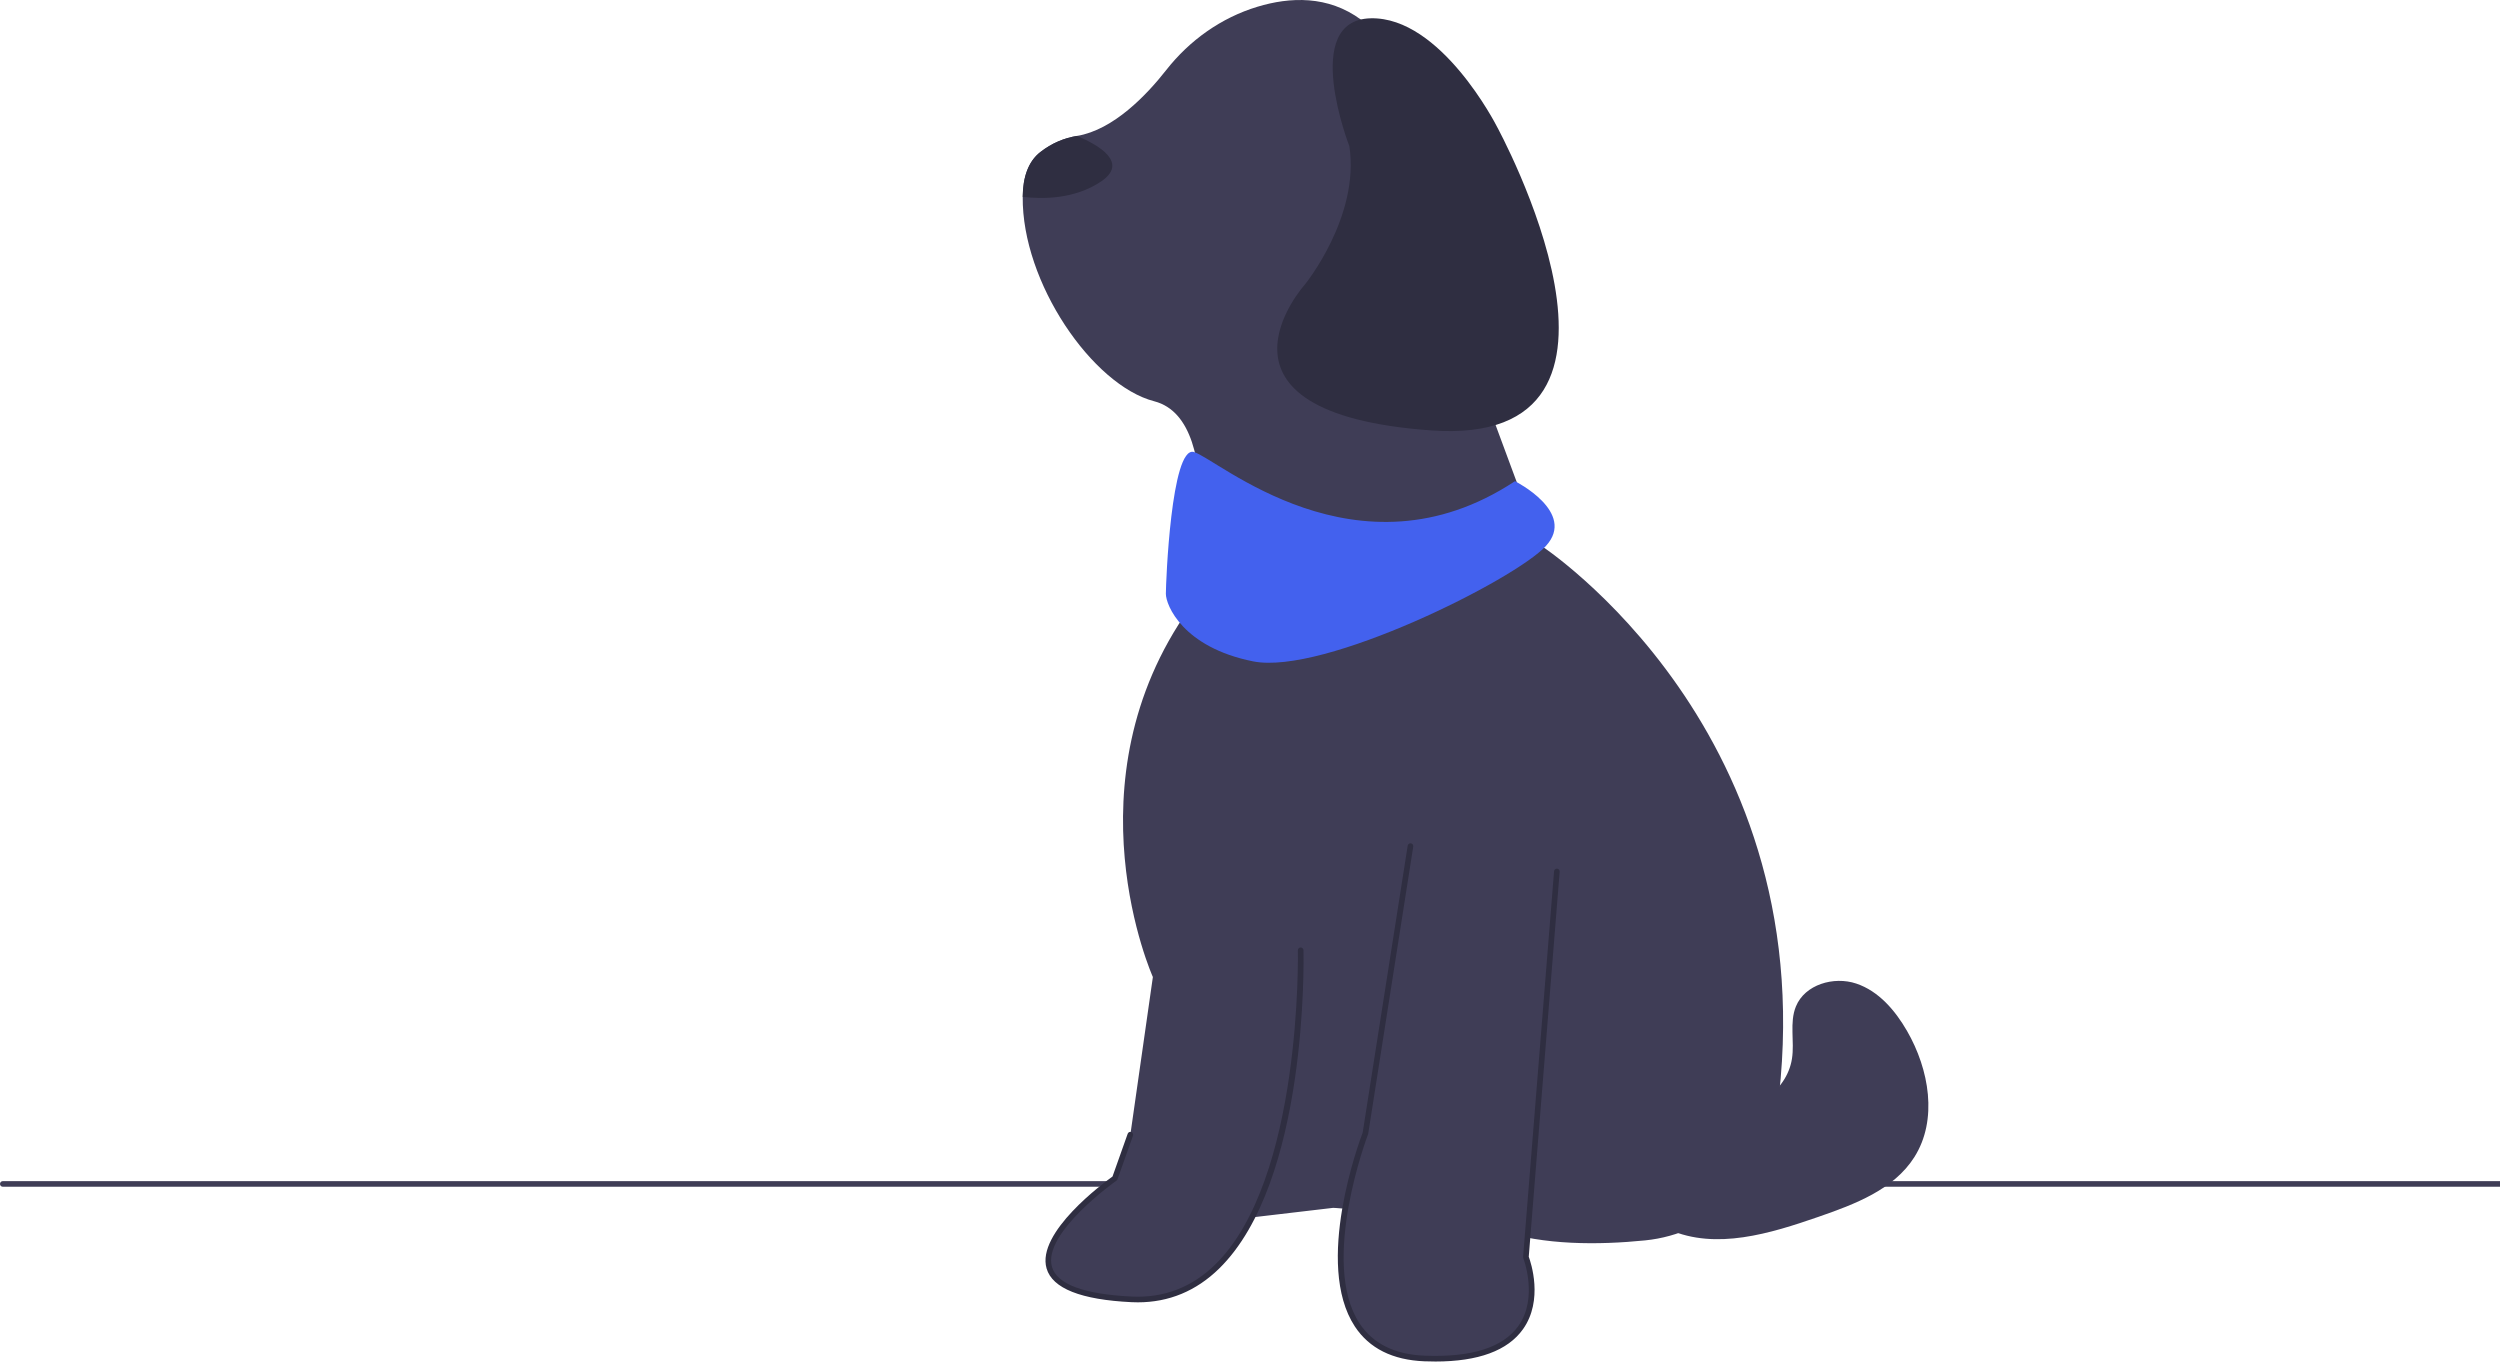
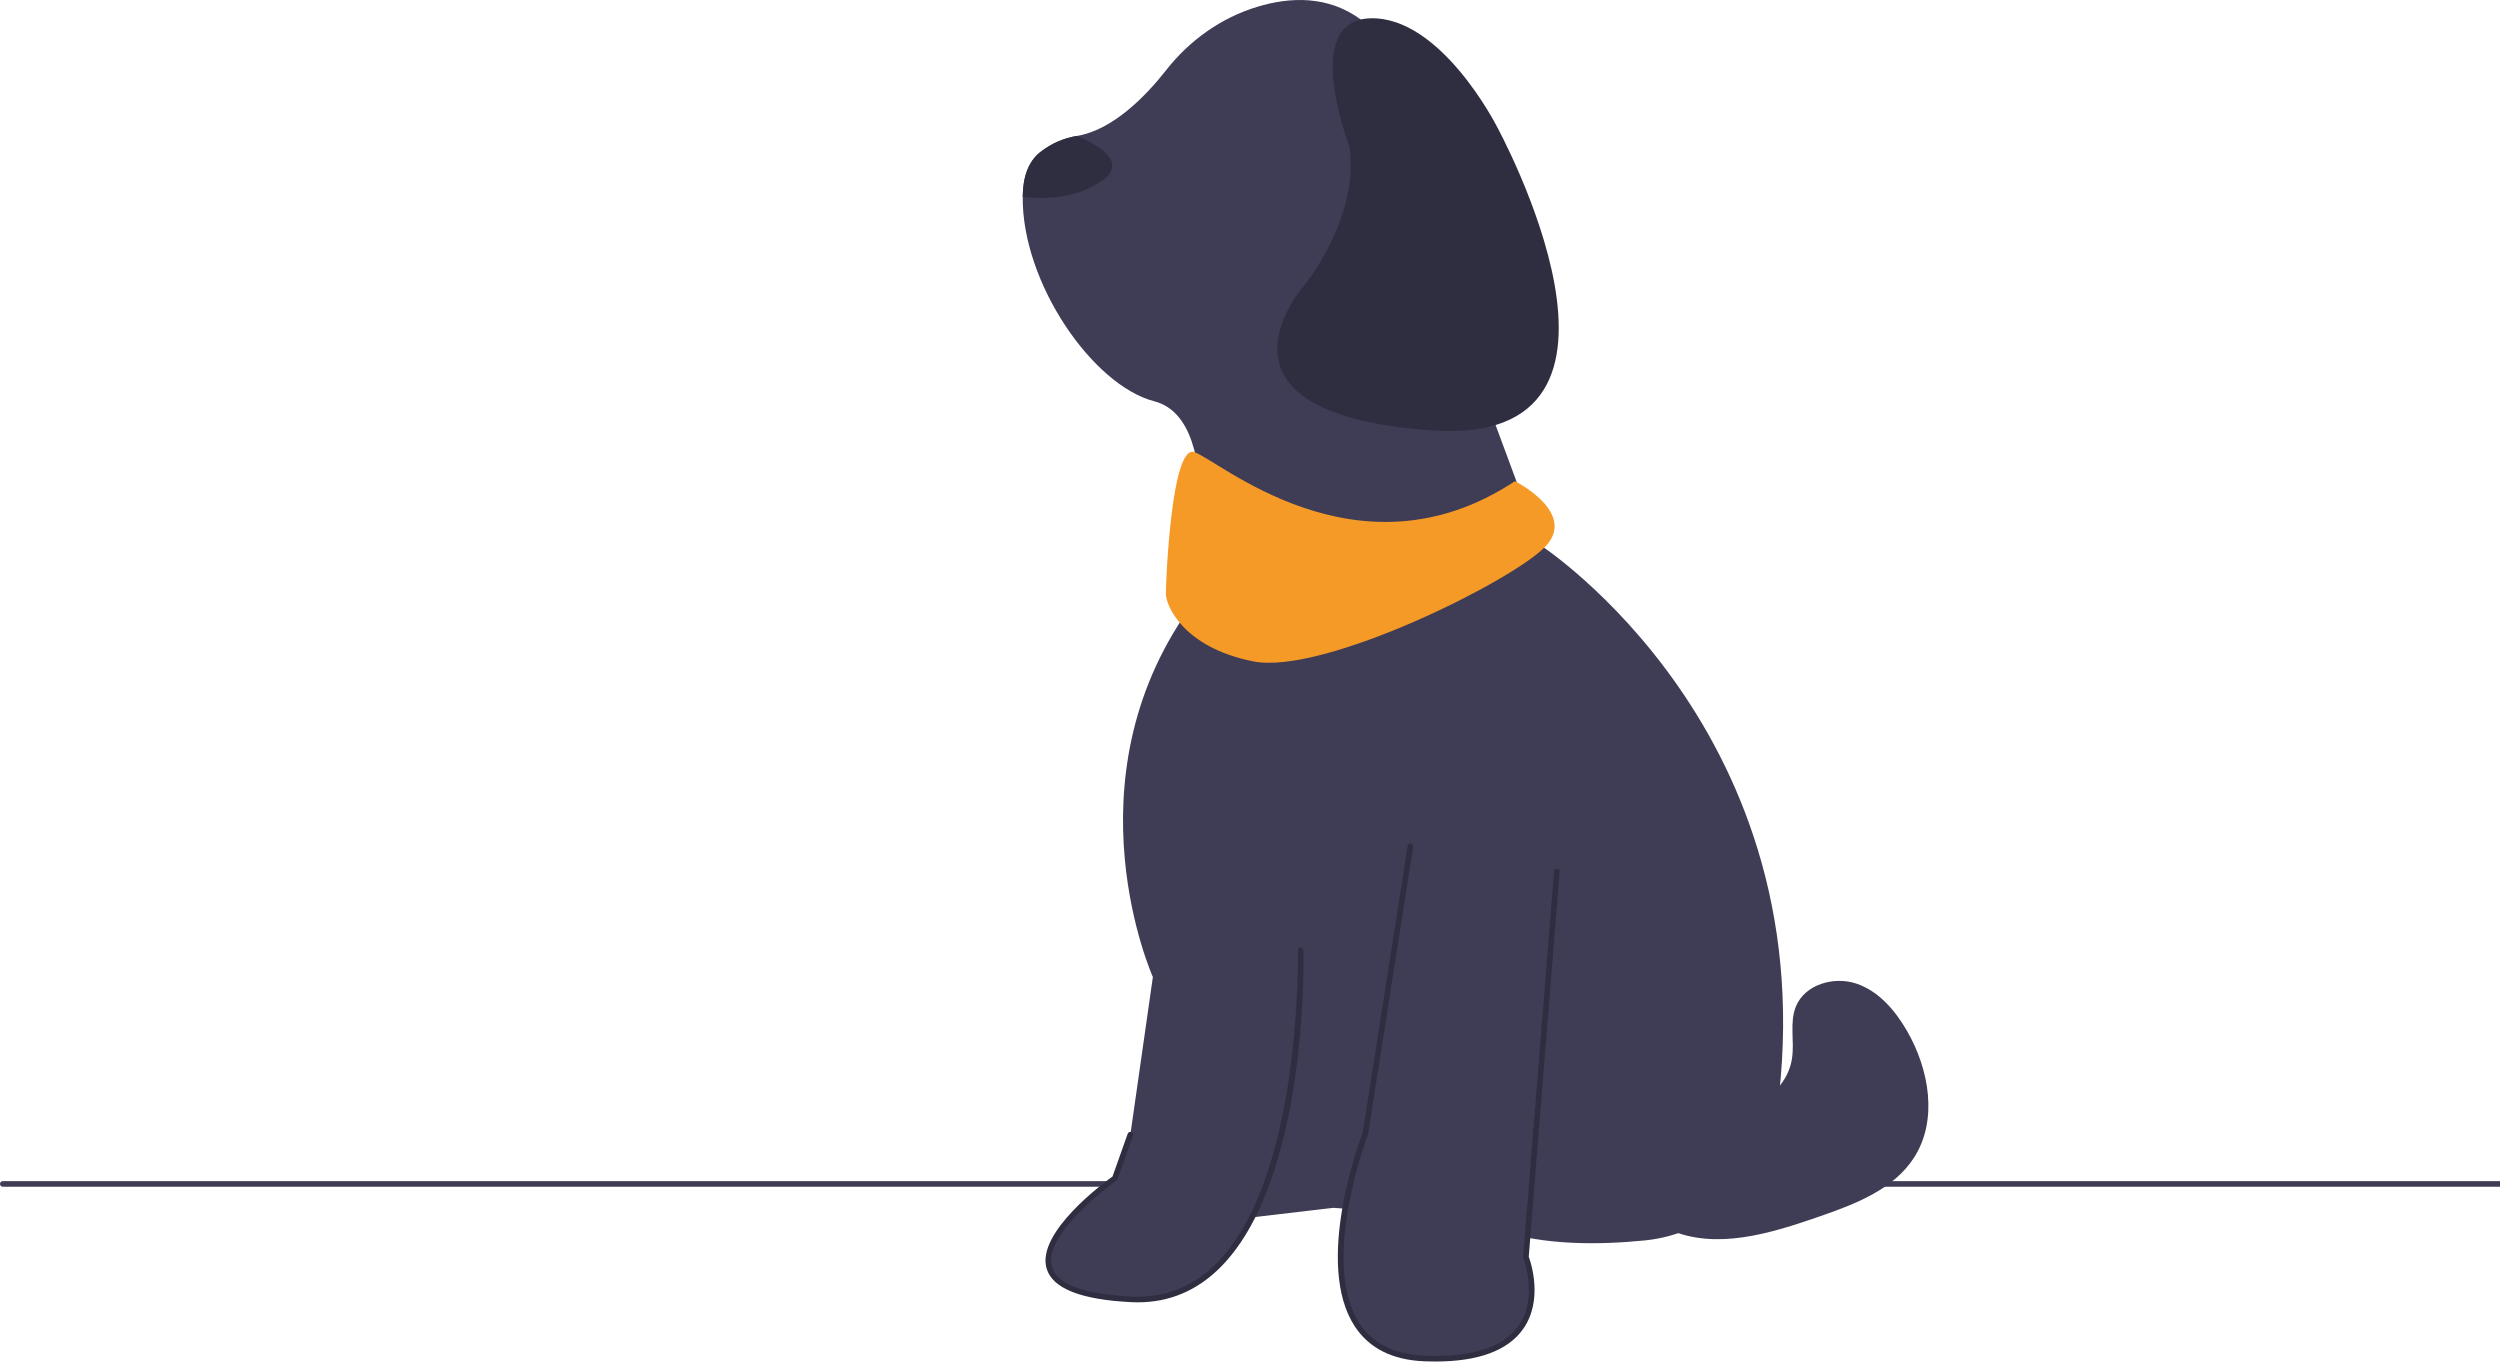
<svg xmlns="http://www.w3.org/2000/svg" width="888" height="483.611" viewBox="0 0 888 483.611">
  <path d="M1,421.535H888v-2H1c-.552,0-1,.448-1,1H0c0,.552,.448,1,1,1Z" fill="#3f3d56" />
  <path d="M406,438.535c5,24,33.5-5.5,33.5-5.5l34-4s21.5,.5,35.5,11.5,23.5-3.5,23.5-3.5c15.773,5.258,35.097,5.236,51.833,3.553,24.116-2.426,43.446-21.04,46.76-45.05,18.697-135.441-84.093-202.002-84.093-202.002l-30-81s9.5-23.5,12.5-44.5-19-41-46-61c-11.812-8.75-25.348-8.121-36.837-4.645-12.889,3.899-24.132,11.918-32.44,22.516-6.883,8.78-18.687,21.215-31.663,23.369-4.49,.74-8.92,2.52-13.06,5.76-4.28,3.35-6.17,8.94-6.23,15.89-.32,30.36,24.75,66.91,46.73,72.61,27,7,12.5,73.5,12.5,73.5-44,62-13,131-13,131l-8,56s-.5,11.5,4.5,35.5l0-0Z" fill="#3f3d56" />
  <path d="M553,309.535l-11,137s15,38-36,36-21-80-21-80l16-102" fill="#3f3d56" />
  <path d="M509.795,483.611c-1.247,0-2.523-.025-3.834-.077-11.29-.442-19.604-4.601-24.711-12.358-14.603-22.182,1.639-65.906,2.778-68.899l15.983-101.896c.086-.546,.594-.913,1.144-.833,.545,.086,.918,.598,.833,1.144l-16,102c-.012,.069-.029,.138-.055,.204-.175,.452-17.252,45.556-3.012,67.184,4.732,7.187,12.51,11.042,23.117,11.458,16.652,.649,27.853-2.903,33.298-10.568,7.124-10.028,1.787-23.927,1.732-24.066-.056-.142-.078-.295-.066-.446l11-137c.044-.55,.517-.951,1.077-.917,.551,.045,.961,.526,.917,1.077l-10.982,136.775c.727,1.961,5.282,15.404-2.039,25.724-5.417,7.636-15.898,11.497-31.181,11.497Z" fill="#2f2e41" />
  <path d="M462,337.535s3,127-60,124-6-43-6-43l5.5-15.5" fill="#3f3d56" />
  <path d="M404.162,462.587c-.731,0-1.467-.018-2.21-.053-17.988-.856-28.152-4.887-30.208-11.979-3.704-12.779,20.439-30.521,23.419-32.653l5.395-15.201c.185-.521,.756-.793,1.276-.608s.793,.756,.608,1.276l-5.5,15.5c-.069,.196-.198,.365-.368,.484-.264,.186-26.377,18.685-22.909,30.646,1.792,6.181,11.341,9.726,28.382,10.537,11.349,.546,21.297-3.271,29.551-11.329,30.952-30.216,29.421-110.838,29.401-111.648-.013-.552,.424-1.01,.977-1.023,.522,.001,1.01,.425,1.023,.977,.079,3.346,1.572,82.298-30.003,113.125-8.128,7.936-17.82,11.95-28.835,11.95Z" fill="#2f2e41" />
  <path d="M363.27,69.925c7.18,.86,18.42,.82,27.73-5.39,9.97-6.65-.38-12.85-8.44-16.26-4.49,.74-8.92,2.52-13.06,5.76-4.28,3.35-6.17,8.94-6.23,15.89Z" fill="#2f2e41" />
  <path d="M479.298,51.944s-17.45-44.816,7.542-45.444,44.733,38.21,44.733,38.21c0,0,62.728,114.342-23.214,108.176-85.942-6.166-44.874-51.811-44.874-51.811,0,0,19.602-24.099,15.813-49.132h-0v-0h0Z" fill="#2f2e41" />
  <path d="M575.039,386.851c11.068,4.924,22.632,9.948,34.736,9.467s24.842-8.276,26.728-20.241c.974-6.177-.957-12.804,1.408-18.593,3.182-7.789,13.447-10.792,21.426-8.123s13.841,9.552,18.044,16.841c7.863,13.637,11.014,31.535,2.583,44.828-7.309,11.524-21.171,16.731-34.065,21.197-17.175,5.949-36.351,11.854-52.994,4.546-16.738-7.35-25.856-28.584-19.658-45.782" fill="#3f3d56" />
-   <path d="M538.114,170.921s22,11,11,23-79,46-104,41-31-20-31-24,1.886-52.387,9.886-50.387,58.114,47.387,114.114,10.387Z" fill="#4361ee" />
+   <path d="M538.114,170.921s22,11,11,23-79,46-104,41-31-20-31-24,1.886-52.387,9.886-50.387,58.114,47.387,114.114,10.387Z" fill="#F59927" />
</svg>
